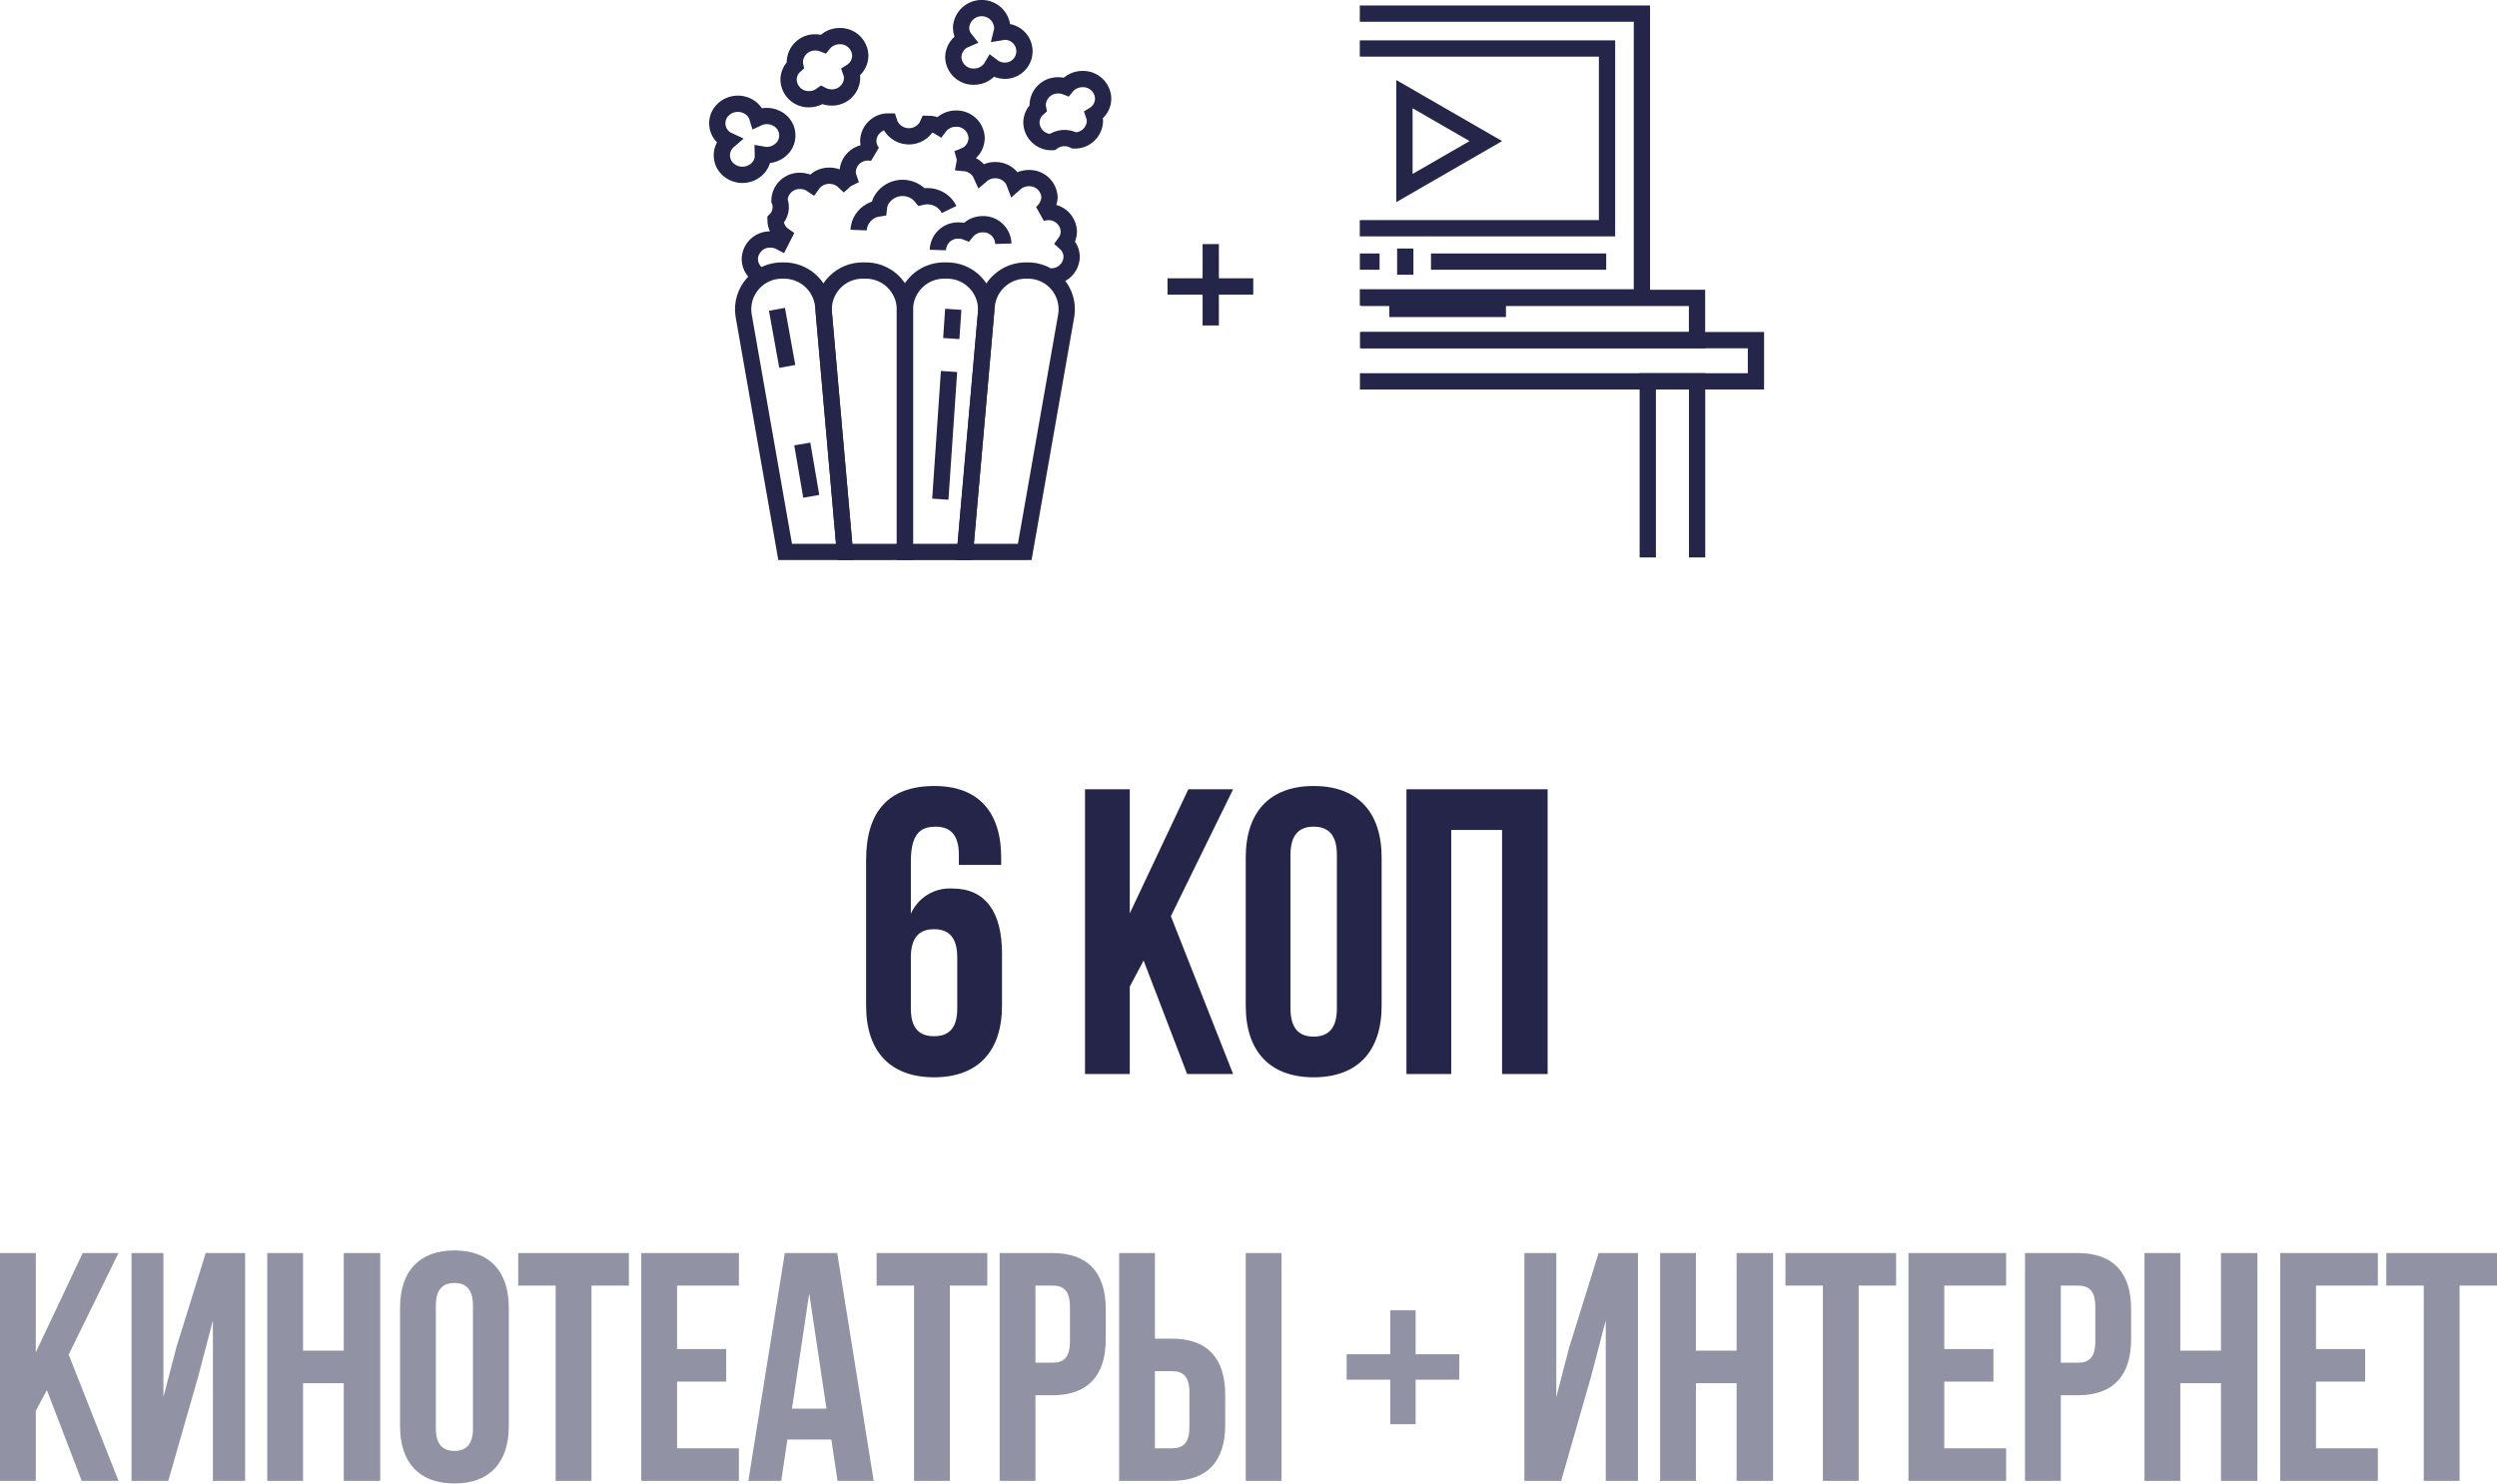
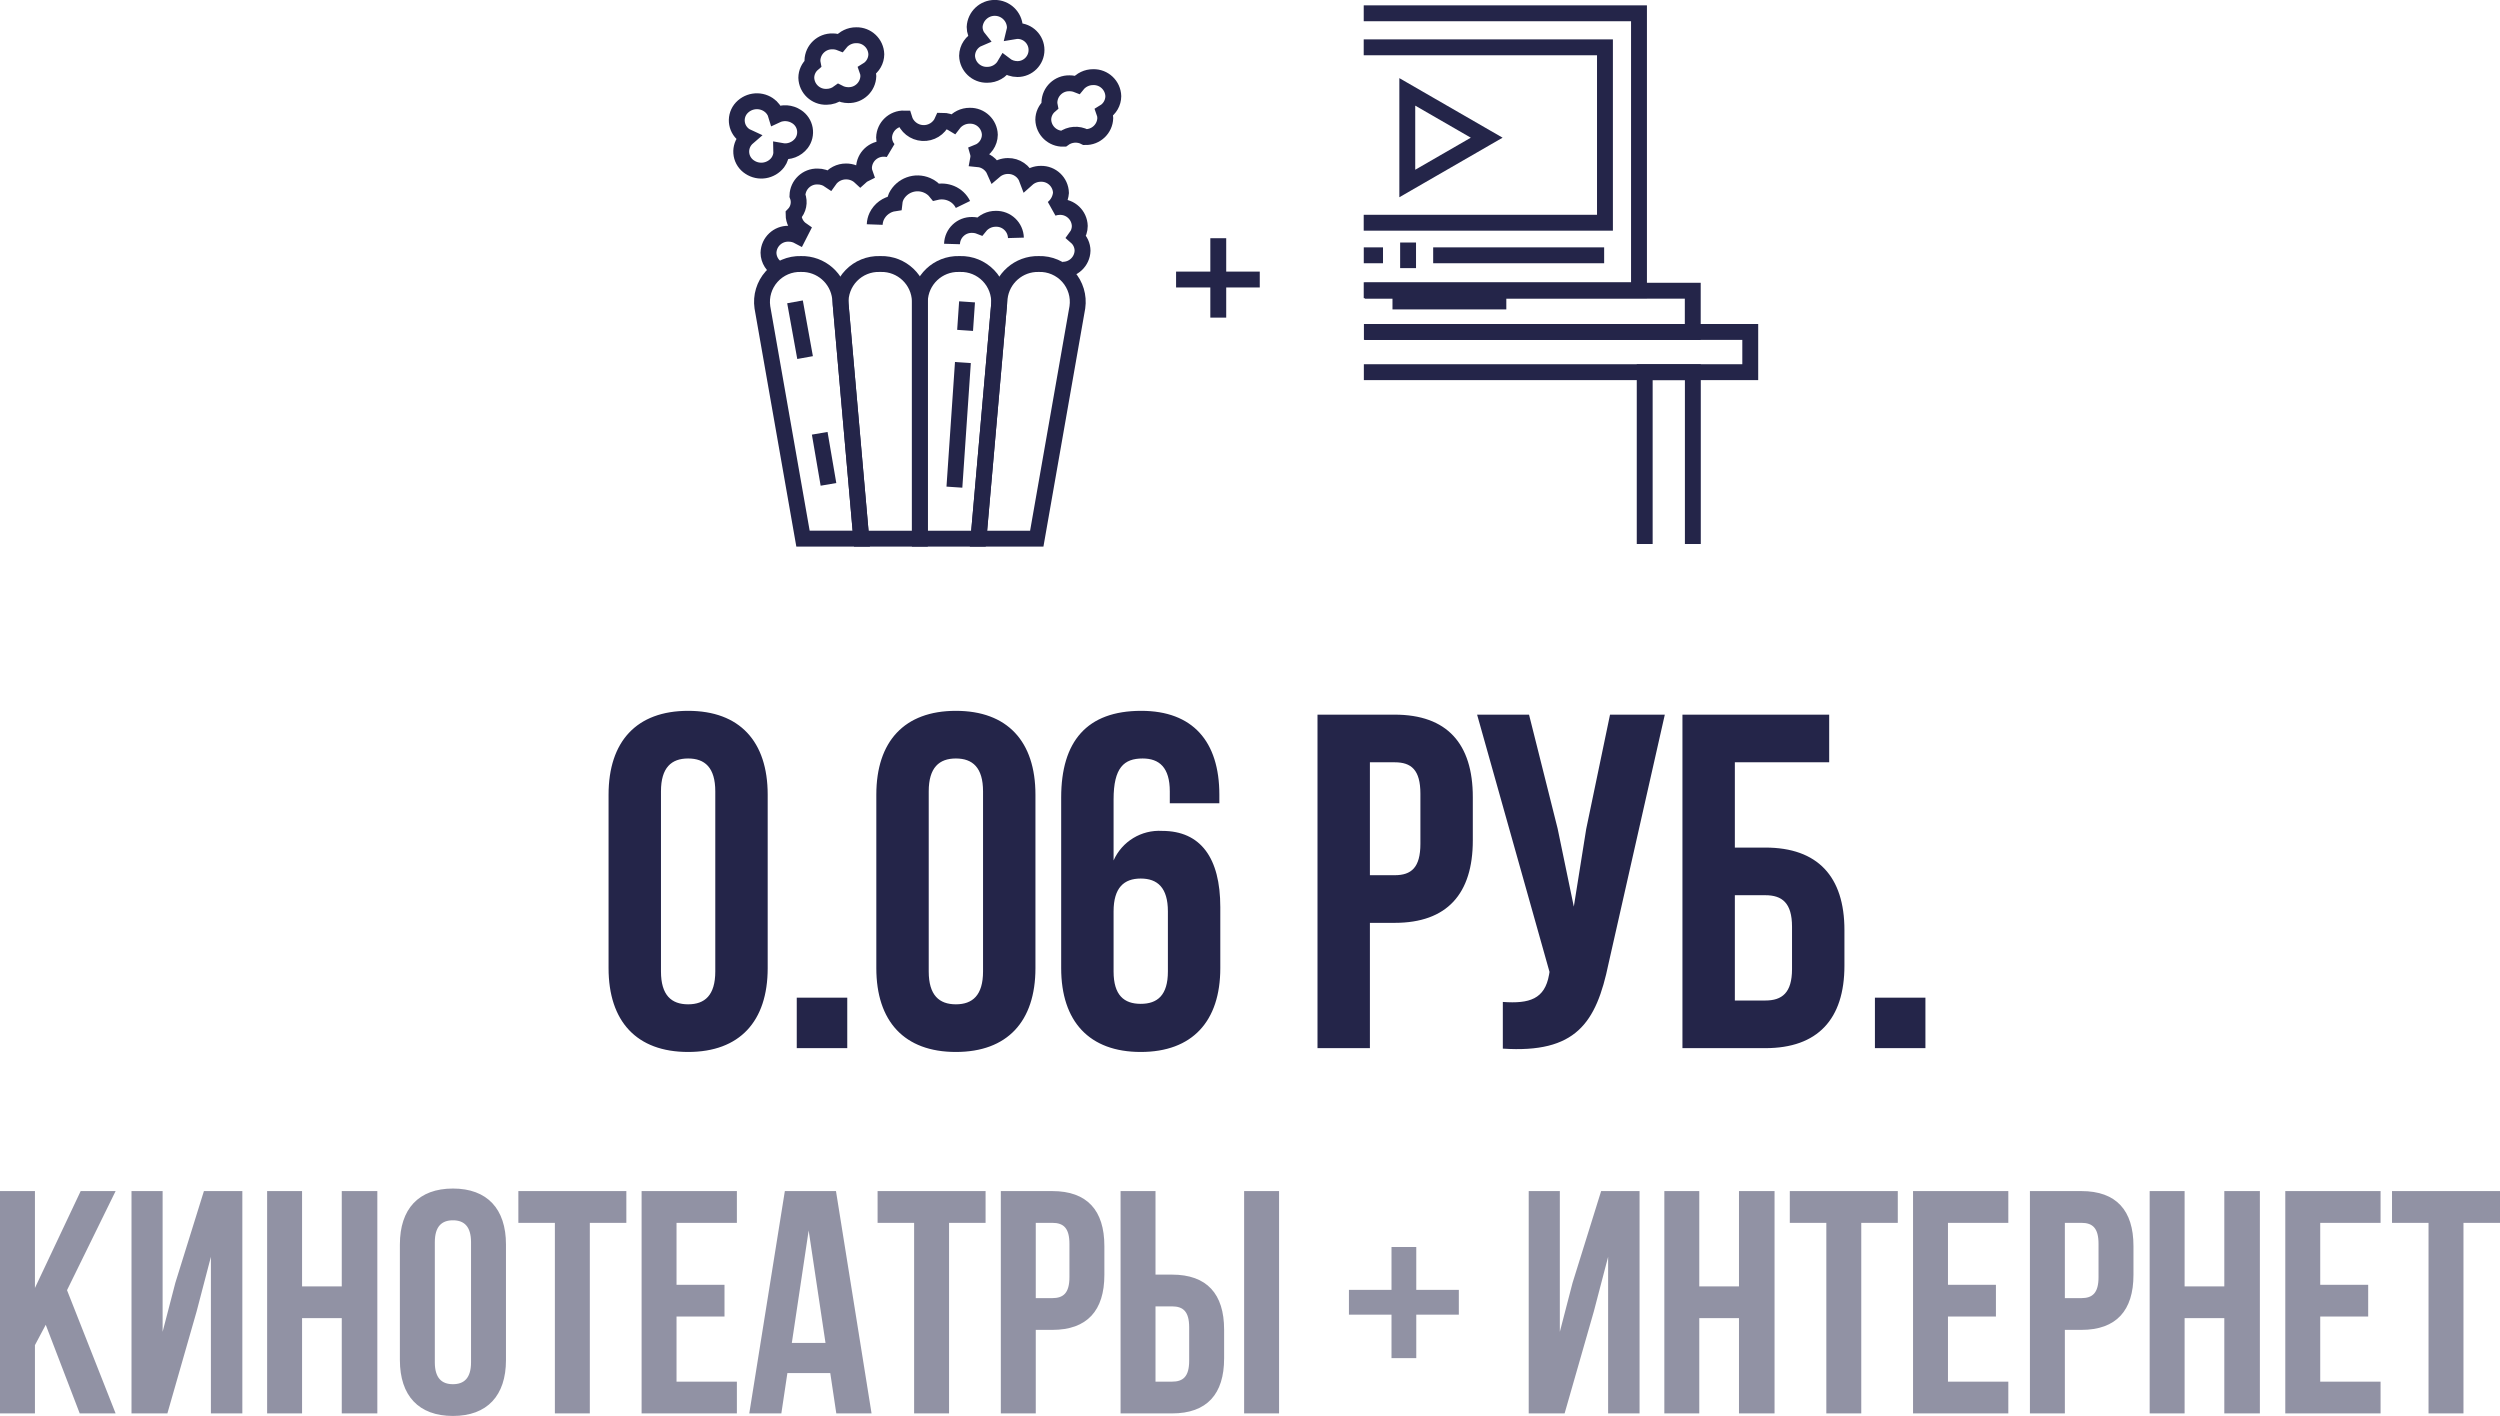
- <svg xmlns="http://www.w3.org/2000/svg" width="153.42" height="91.16" viewBox="0 0 153.42 91.16">
-   <g transform="translate(-258.61 -486)">
-     <g transform="translate(-244 -50)">
+ <svg xmlns="http://www.w3.org/2000/svg" width="157.42" height="89.16" viewBox="0 0 157.42 89.16">
+   <g transform="translate(-310.61 -866)">
+     <g transform="translate(-189.678 330)">
      <g transform="translate(546.678 536.5)">
        <path d="M1027.739,189.986l2.557-14.568a2.383,2.383,0,0,0-2.434-2.725h0a2.42,2.42,0,0,0-2.459,2.146l-1.333,15.148Z" transform="translate(-1008.846 -156.569)" fill="none" stroke="#242549" stroke-miterlimit="10" stroke-width="1" />
        <path d="M1017.794,189.986V175.034a2.406,2.406,0,0,0-2.467-2.341h-.062a2.394,2.394,0,0,0-2.46,2.536l1.3,14.758Z" transform="translate(-1006.262 -156.569)" fill="none" stroke="#242549" stroke-miterlimit="10" stroke-width="1" />
        <path d="M1021.811,172.693h-.062a2.407,2.407,0,0,0-2.468,2.341v14.953h3.69l1.3-14.758A2.4,2.4,0,0,0,1021.811,172.693Z" transform="translate(-1007.749 -156.569)" fill="none" stroke="#242549" stroke-miterlimit="10" stroke-width="1" />
        <path d="M1008.839,172.693h0a2.383,2.383,0,0,0-2.434,2.725l2.557,14.568h3.669l-1.333-15.148A2.42,2.42,0,0,0,1008.839,172.693Z" transform="translate(-1004.789 -156.569)" fill="none" stroke="#242549" stroke-miterlimit="10" stroke-width="1" />
        <line x1="0.634" y1="3.509" transform="translate(3.67 18.507)" fill="none" stroke="#242549" stroke-miterlimit="10" stroke-width="1" />
        <line x1="0.551" y1="3.217" transform="translate(5.226 26.783)" fill="none" stroke="#242549" stroke-miterlimit="10" stroke-width="1" />
        <line y1="1.797" x2="0.123" transform="translate(14.38 18.507)" fill="none" stroke="#242549" stroke-miterlimit="10" stroke-width="1" />
        <line y1="7.847" x2="0.535" transform="translate(13.707 22.328)" fill="none" stroke="#242549" stroke-miterlimit="10" stroke-width="1" />
        <path d="M1026.307,153.219a1.317,1.317,0,0,0-.192.019,1.129,1.129,0,0,0,.033-.262,1.269,1.269,0,0,0-2.535,0,1.153,1.153,0,0,0,.258.72,1.2,1.2,0,0,0-.735,1.088,1.236,1.236,0,0,0,1.268,1.2,1.272,1.272,0,0,0,1.11-.634,1.3,1.3,0,0,0,.795.272,1.2,1.2,0,1,0,0-2.4Z" transform="translate(-1008.632 -151.773)" fill="none" stroke="#242549" stroke-miterlimit="10" stroke-width="1" />
        <path d="M1004.854,161.575a1.355,1.355,0,0,0,.168.091,1.243,1.243,0,0,0-.187.2,1.164,1.164,0,0,0,.3,1.676,1.312,1.312,0,0,0,1.767-.286,1.152,1.152,0,0,0,.228-.729,1.3,1.3,0,0,0,1.263-.485,1.164,1.164,0,0,0-.3-1.676,1.32,1.32,0,0,0-1.292-.091,1.189,1.189,0,0,0-.482-.658,1.312,1.312,0,0,0-1.767.287A1.163,1.163,0,0,0,1004.854,161.575Z" transform="translate(-1004.319 -153.52)" fill="none" stroke="#242549" stroke-miterlimit="10" stroke-width="1" />
        <path d="M1033.773,158.625a1.236,1.236,0,0,0-1.268-1.2,1.285,1.285,0,0,0-1.006.479,1.315,1.315,0,0,0-.483-.092,1.236,1.236,0,0,0-1.267,1.2,1.131,1.131,0,0,0,.022.213,1.169,1.169,0,0,0-.408.879,1.236,1.236,0,0,0,1.268,1.2A1.288,1.288,0,0,1,1032,161.2a1.236,1.236,0,0,0,1.267-1.2,1.128,1.128,0,0,0-.067-.368A1.186,1.186,0,0,0,1033.773,158.625Z" transform="translate(-1010.06 -153.068)" fill="none" stroke="#242549" stroke-miterlimit="10" stroke-width="1" />
        <path d="M1025.931,170.2a1.236,1.236,0,0,0-1.267-1.2,1.285,1.285,0,0,0-1.006.479,1.321,1.321,0,0,0-.483-.092,1.237,1.237,0,0,0-1.268,1.2" transform="translate(-1008.351 -155.723)" fill="none" stroke="#242549" stroke-miterlimit="10" stroke-width="1" />
        <path d="M1021.148,167.434a1.442,1.442,0,0,0-.744-.7,1.538,1.538,0,0,0-.95-.076,1.444,1.444,0,0,0-.563-.428,1.509,1.509,0,0,0-1.95.709,1.337,1.337,0,0,0-.113.422,1.466,1.466,0,0,0-1.108.811,1.349,1.349,0,0,0-.128.526" transform="translate(-1006.903 -155.059)" fill="none" stroke="#242549" stroke-miterlimit="10" stroke-width="1" />
        <path d="M1014.412,155.2a1.236,1.236,0,0,0-1.267-1.2,1.285,1.285,0,0,0-1.006.479,1.319,1.319,0,0,0-.483-.092,1.236,1.236,0,0,0-1.267,1.2,1.131,1.131,0,0,0,.022.213,1.166,1.166,0,0,0-.408.879,1.236,1.236,0,0,0,1.268,1.2,1.3,1.3,0,0,0,.772-.256,1.313,1.313,0,0,0,.6.149,1.236,1.236,0,0,0,1.267-1.2,1.124,1.124,0,0,0-.067-.368A1.187,1.187,0,0,0,1014.412,155.2Z" transform="translate(-1005.622 -152.282)" fill="none" stroke="#242549" stroke-miterlimit="10" stroke-width="1" />
        <g transform="translate(2.008 6.778)">
          <path d="M1025.425,170.274a1.236,1.236,0,0,0,1.267-1.2,1.168,1.168,0,0,0-.4-.871,1.151,1.151,0,0,0,.226-.684,1.236,1.236,0,0,0-1.267-1.2,1.32,1.32,0,0,0-.433.077,1.387,1.387,0,0,0,.515-.963,1.236,1.236,0,0,0-1.267-1.2,1.3,1.3,0,0,0-.871.332,1.258,1.258,0,0,0-1.2-.823,1.3,1.3,0,0,0-.846.313,1.256,1.256,0,0,0-1.034-.747.927.927,0,0,0-.02-.431,1.2,1.2,0,0,0,.76-1.1,1.236,1.236,0,0,0-1.267-1.2,1.287,1.287,0,0,0-1.033.509,1.3,1.3,0,0,0-.684-.193,1.283,1.283,0,0,1-2.408-.143,1.237,1.237,0,0,0-1.268,1.2,1.152,1.152,0,0,0,.272.736,1.373,1.373,0,0,0-.272-.029,1.236,1.236,0,0,0-1.267,1.2,1.129,1.129,0,0,0,.068.372,1.256,1.256,0,0,0-.3.205,1.3,1.3,0,0,0-.892-.349,1.284,1.284,0,0,0-1.06.545,1.3,1.3,0,0,0-.737-.227,1.236,1.236,0,0,0-1.268,1.2,1.119,1.119,0,0,1-.244,1.2,1.183,1.183,0,0,0,.512.967l-.2.392a1.31,1.31,0,0,0-.624-.156,1.236,1.236,0,0,0-1.267,1.2,1.2,1.2,0,0,0,.682,1.067" transform="translate(-1006.924 -160.567)" fill="none" stroke="#242549" stroke-miterlimit="2" stroke-width="1" />
        </g>
      </g>
      <g transform="translate(586.161 536.837)">
        <path d="M3273.7-424.237h17.333V-406.8H3273.7" transform="translate(-3273.702 424.237)" fill="none" stroke="#242549" stroke-miterlimit="10" stroke-width="1" />
        <path d="M3286.287-407.675l-5-2.885v5.77Z" transform="translate(-3278.546 415.508)" fill="none" stroke="#242549" stroke-miterlimit="10" stroke-width="1" />
        <path d="M3273.7-418.314h15.191v11.045H3273.7" transform="translate(-3273.703 420.457)" fill="none" stroke="#242549" stroke-miterlimit="10" stroke-width="1" />
        <line x2="10.766" transform="translate(4.371 15.239)" fill="none" stroke="#242549" stroke-miterlimit="10" stroke-width="1" />
        <line x2="1.211" transform="translate(0.001 15.239)" fill="none" stroke="#242549" stroke-miterlimit="10" stroke-width="1" />
        <line y2="1.612" transform="translate(2.791 14.434)" fill="none" stroke="#242549" stroke-miterlimit="10" stroke-width="1" />
        <path d="M3273.884-375.952h20.652v2.6h-20.652" transform="translate(-3273.819 393.421)" fill="none" stroke="#242549" stroke-miterlimit="10" stroke-width="1" />
        <path d="M3273.722-368.777h24.327v2.533h-24.331" transform="translate(-3273.712 388.842)" fill="none" stroke="#242549" stroke-miterlimit="10" stroke-width="1" />
        <path d="M3323.969-350.957v-10.82H3327v10.82" transform="translate(-3306.278 384.375)" fill="none" stroke="#242549" stroke-miterlimit="10" stroke-width="1" />
        <line x2="7.168" transform="translate(1.809 18.146)" fill="none" stroke="#242549" stroke-miterlimit="10" stroke-width="1" />
      </g>
      <g transform="translate(574.343 551.022)">
        <line y1="5" transform="translate(2.657 -0.022)" fill="none" stroke="#242549" stroke-width="1" />
        <line y1="5.27" transform="translate(0 2.581) rotate(-90)" fill="none" stroke="#242549" stroke-width="1" />
      </g>
    </g>
-     <path d="M-71.37,0h2.26l-3.06-7.76L-69.11-14h-2.2l-2.88,6.1V-14h-2.2V0h2.2V-4.3l.68-1.28Zm7.16-6.42.9-3.44V0h1.98V-14h-2.42l-1.8,5.78-.8,3.08V-14h-1.96V0h2.26Zm6.44.42h2.5V0h2.24V-14h-2.24v6h-2.5v-6h-2.2V0h2.2Zm8.16-4.78c0-1,.44-1.38,1.14-1.38s1.14.38,1.14,1.38v7.56c0,1-.44,1.38-1.14,1.38s-1.14-.38-1.14-1.38Zm-2.2,7.42c0,2.24,1.18,3.52,3.34,3.52s3.34-1.28,3.34-3.52v-7.28c0-2.24-1.18-3.52-3.34-3.52s-3.34,1.28-3.34,3.52ZM-44.55-12h2.3V0h2.2V-12h2.3v-2h-6.8Zm9.76,0h3.8v-2h-6V0h6V-2h-3.8V-6.1h3.02v-2h-3.02Zm9.84-2h-3.22L-30.41,0h2.02l.38-2.54h2.7L-24.93,0h2.22Zm-1.72,2.48,1.06,7.08h-2.12Zm4.14-.48h2.3V0h2.2V-12h2.3v-2h-6.8Zm10.8-2h-3.24V0h2.2V-5.26h1.04c2.2,0,3.28-1.22,3.28-3.46v-1.82C-8.45-12.78-9.53-14-11.73-14Zm0,2c.7,0,1.08.32,1.08,1.32v2.1c0,1-.38,1.32-1.08,1.32h-1.04V-12ZM-4.39,0c2.2,0,3.28-1.22,3.28-3.46V-5.28c0-2.24-1.08-3.46-3.28-3.46H-5.43V-14h-2.2V0ZM-5.43-2V-6.74h1.04c.7,0,1.08.32,1.08,1.32v2.1c0,1-.38,1.32-1.08,1.32ZM2.35,0V-14H.15V0Zm8.24-10.48H9.03v2.7H6.35v1.56H9.03v2.74h1.56V-6.22h2.68V-7.78H10.59ZM21.37-6.42l.9-3.44V0h1.98V-14H21.83l-1.8,5.78-.8,3.08V-14H17.27V0h2.26ZM27.81-6h2.5V0h2.24V-14H30.31v6h-2.5v-6h-2.2V0h2.2Zm5.5-6h2.3V0h2.2V-12h2.3v-2h-6.8Zm9.76,0h3.8v-2h-6V0h6V-2h-3.8V-6.1h3.02v-2H43.07Zm8.2-2H48.03V0h2.2V-5.26h1.04c2.2,0,3.28-1.22,3.28-3.46v-1.82C54.55-12.78,53.47-14,51.27-14Zm0,2c.7,0,1.08.32,1.08,1.32v2.1c0,1-.38,1.32-1.08,1.32H50.23V-12Zm6.3,6h2.5V0h2.24V-14H60.07v6h-2.5v-6h-2.2V0h2.2Zm8.34-6h3.8v-2h-6V0h6V-2h-3.8V-6.1h3.02v-2H65.91Zm4.32,0h2.3V0h2.2V-12h2.3v-2h-6.8Z" transform="translate(335 577)" fill="#242549" opacity="0.5" />
-     <path d="M.825-4.2C.825-1.4,2.3.2,5,.2S9.175-1.4,9.175-4.2V-7.4c0-2.575-1.025-4-3.05-4a2.617,2.617,0,0,0-2.55,1.55v-3.2c0-1.675.55-2.15,1.525-2.15.875,0,1.425.475,1.425,1.725v.625h2.6v-.45c0-2.8-1.4-4.4-4.1-4.4-2.85,0-4.2,1.6-4.2,4.55ZM5-8.9c.875,0,1.425.475,1.425,1.725v3.15c0,1.25-.55,1.7-1.425,1.7s-1.425-.45-1.425-1.7v-3.15C3.575-8.425,4.125-8.9,5-8.9ZM20.55,0h2.825L19.55-9.7l3.825-7.8h-2.75l-3.6,7.625V-17.5h-2.75V0h2.75V-5.375l.85-1.6ZM26.9-13.475c0-1.25.55-1.725,1.425-1.725s1.425.475,1.425,1.725v9.45c0,1.25-.55,1.725-1.425,1.725S26.9-2.775,26.9-4.025ZM24.15-4.2c0,2.8,1.475,4.4,4.175,4.4S32.5-1.4,32.5-4.2v-9.1c0-2.8-1.475-4.4-4.175-4.4s-4.175,1.6-4.175,4.4ZM36.775-15H39.9V0h2.8V-17.5H34.025V0h2.75Z" transform="translate(311 552)" fill="#242549" />
+     <path d="M-73.37,0h2.26l-3.06-7.76L-71.11-14h-2.2l-2.88,6.1V-14h-2.2V0h2.2V-4.3l.68-1.28Zm7.36-6.42.9-3.44V0h1.98V-14h-2.42l-1.8,5.78-.8,3.08V-14h-1.96V0h2.26Zm6.64.42h2.5V0h2.24V-14h-2.24v6h-2.5v-6h-2.2V0h2.2Zm8.36-4.78c0-1,.44-1.38,1.14-1.38s1.14.38,1.14,1.38v7.56c0,1-.44,1.38-1.14,1.38s-1.14-.38-1.14-1.38Zm-2.2,7.42c0,2.24,1.18,3.52,3.34,3.52s3.34-1.28,3.34-3.52v-7.28c0-2.24-1.18-3.52-3.34-3.52s-3.34,1.28-3.34,3.52ZM-45.75-12h2.3V0h2.2V-12h2.3v-2h-6.8Zm9.96,0h3.8v-2h-6V0h6V-2h-3.8V-6.1h3.02v-2h-3.02Zm10.04-2h-3.22L-31.21,0h2.02l.38-2.54h2.7L-25.73,0h2.22Zm-1.72,2.48,1.06,7.08h-2.12Zm4.34-.48h2.3V0h2.2V-12h2.3v-2h-6.8Zm11-2h-3.24V0h2.2V-5.26h1.04c2.2,0,3.28-1.22,3.28-3.46v-1.82C-8.85-12.78-9.93-14-12.13-14Zm0,2c.7,0,1.08.32,1.08,1.32v2.1c0,1-.38,1.32-1.08,1.32h-1.04V-12ZM-4.59,0c2.2,0,3.28-1.22,3.28-3.46V-5.28c0-2.24-1.08-3.46-3.28-3.46H-5.63V-14h-2.2V0ZM-5.63-2V-6.74h1.04c.7,0,1.08.32,1.08,1.32v2.1c0,1-.38,1.32-1.08,1.32ZM2.15,0V-14H-.05V0Zm8.64-10.48H9.23v2.7H6.55v1.56H9.23v2.74h1.56V-6.22h2.68V-7.78H10.79ZM21.97-6.42l.9-3.44V0h1.98V-14H22.43l-1.8,5.78-.8,3.08V-14H17.87V0h2.26ZM28.61-6h2.5V0h2.24V-14H31.11v6h-2.5v-6h-2.2V0h2.2Zm5.7-6h2.3V0h2.2V-12h2.3v-2h-6.8Zm9.96,0h3.8v-2h-6V0h6V-2h-3.8V-6.1h3.02v-2H44.27Zm8.4-2H49.43V0h2.2V-5.26h1.04c2.2,0,3.28-1.22,3.28-3.46v-1.82C55.95-12.78,54.87-14,52.67-14Zm0,2c.7,0,1.08.32,1.08,1.32v2.1c0,1-.38,1.32-1.08,1.32H51.63V-12Zm6.5,6h2.5V0h2.24V-14H61.67v6h-2.5v-6h-2.2V0h2.2Zm8.54-6h3.8v-2h-6V0h6V-2h-3.8V-6.1h3.02v-2H67.71Zm4.52,0h2.3V0h2.2V-12h2.3v-2h-6.8Z" transform="translate(389 955)" fill="#242549" opacity="0.5" />
+     <path d="M4.23-16.17c0-1.5.66-2.07,1.71-2.07s1.71.57,1.71,2.07V-4.83c0,1.5-.66,2.07-1.71,2.07S4.23-3.33,4.23-4.83ZM.93-5.04C.93-1.68,2.7.24,5.94.24s5.01-1.92,5.01-5.28V-15.96c0-3.36-1.77-5.28-5.01-5.28S.93-19.32.93-15.96ZM12.78-3.18V0h3.18V-3.18Zm8.31-12.99c0-1.5.66-2.07,1.71-2.07s1.71.57,1.71,2.07V-4.83c0,1.5-.66,2.07-1.71,2.07s-1.71-.57-1.71-2.07ZM17.79-5.04c0,3.36,1.77,5.28,5.01,5.28s5.01-1.92,5.01-5.28V-15.96c0-3.36-1.77-5.28-5.01-5.28s-5.01,1.92-5.01,5.28Zm11.64,0c0,3.36,1.77,5.28,5.01,5.28s5.01-1.92,5.01-5.28V-8.88c0-3.09-1.23-4.8-3.66-4.8a3.141,3.141,0,0,0-3.06,1.86v-3.84c0-2.01.66-2.58,1.83-2.58,1.05,0,1.71.57,1.71,2.07v.75h3.12v-.54c0-3.36-1.68-5.28-4.92-5.28-3.42,0-5.04,1.92-5.04,5.46Zm5.01-5.64c1.05,0,1.71.57,1.71,2.07v3.78c0,1.5-.66,2.04-1.71,2.04s-1.71-.54-1.71-2.04V-8.61C32.73-10.11,33.39-10.68,34.44-10.68ZM50.43-21H45.57V0h3.3V-7.89h1.56c3.3,0,4.92-1.83,4.92-5.19v-2.73C55.35-19.17,53.73-21,50.43-21Zm0,3c1.05,0,1.62.48,1.62,1.98v3.15c0,1.5-.57,1.98-1.62,1.98H48.87V-18Zm17.01-3H63.99l-1.5,7.2-.78,4.89-1.02-4.92L58.89-21H55.62L60.18-4.8l-.03.18c-.27,1.53-1.23,1.83-2.91,1.71V.03c4.59.3,5.88-1.59,6.66-5.37ZM73.77,0c3.3,0,4.98-1.83,4.98-5.19V-7.44c0-3.36-1.68-5.19-4.98-5.19H71.85V-18h5.94v-3H68.55V0ZM71.85-3V-9.63h1.92c1.05,0,1.68.48,1.68,1.98v2.67c0,1.5-.63,1.98-1.68,1.98Zm8.82-.18V0h3.18V-3.18Z" transform="translate(348 932)" fill="#242549" />
  </g>
</svg>
